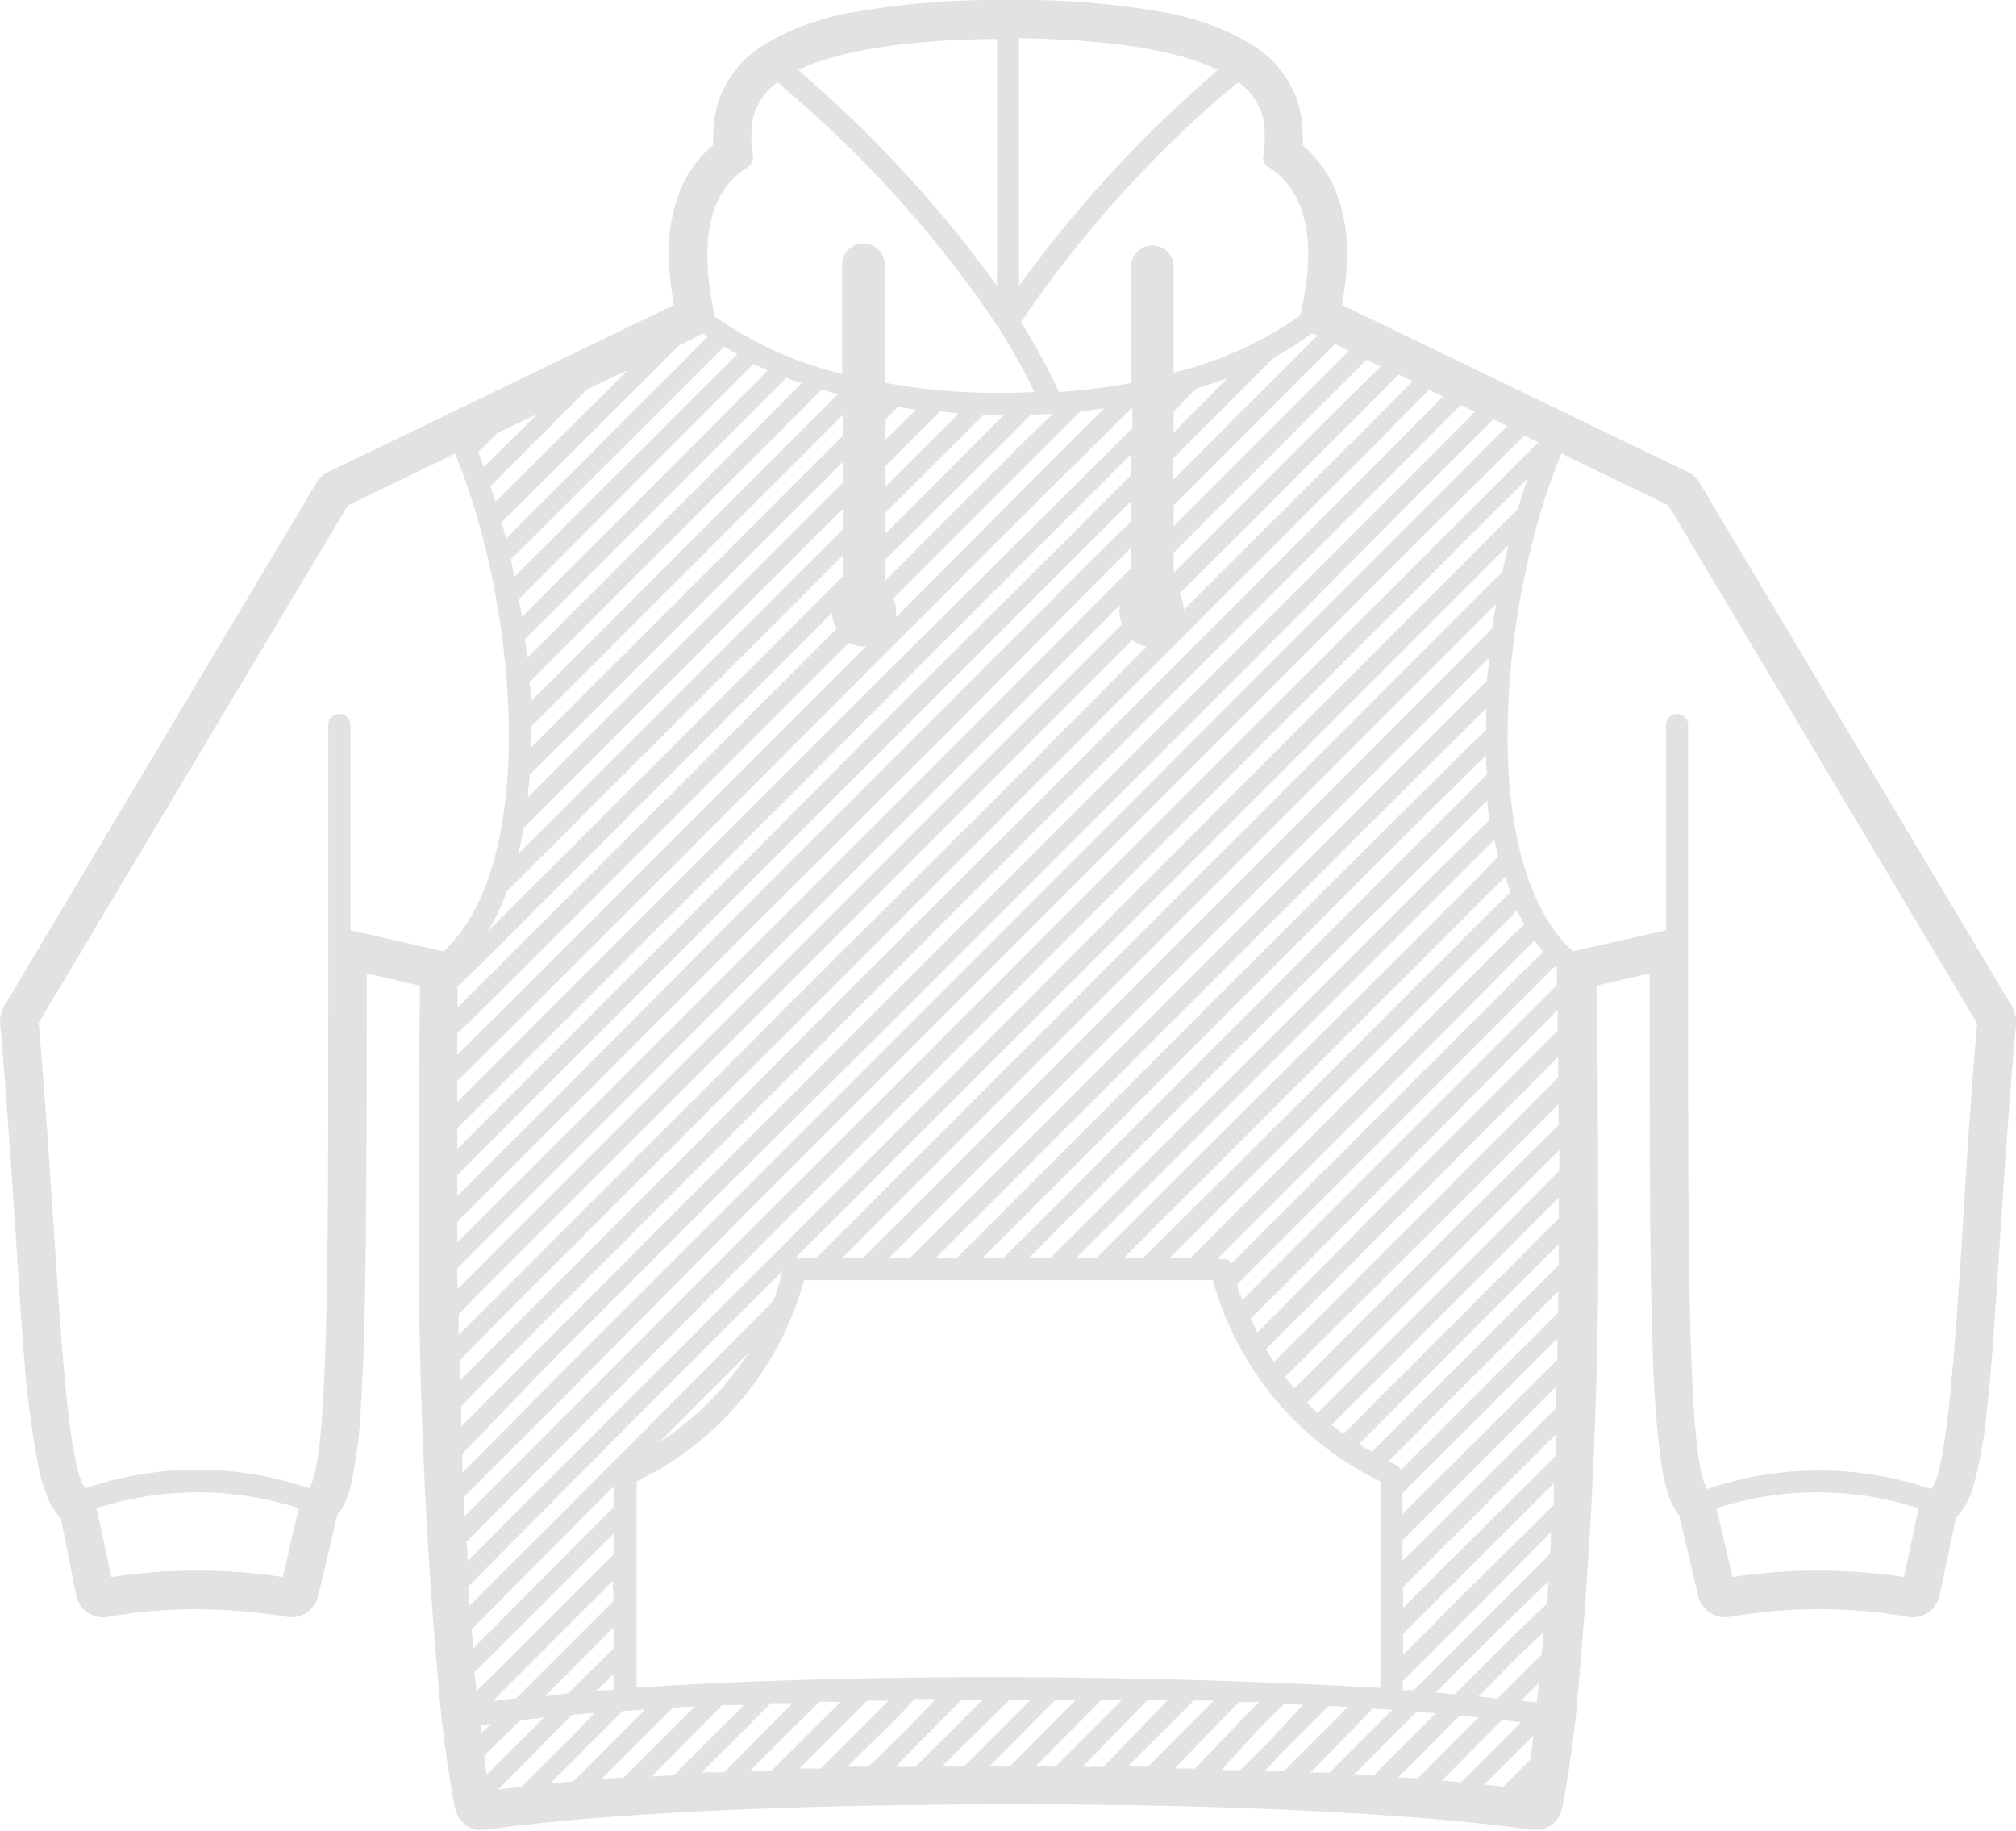
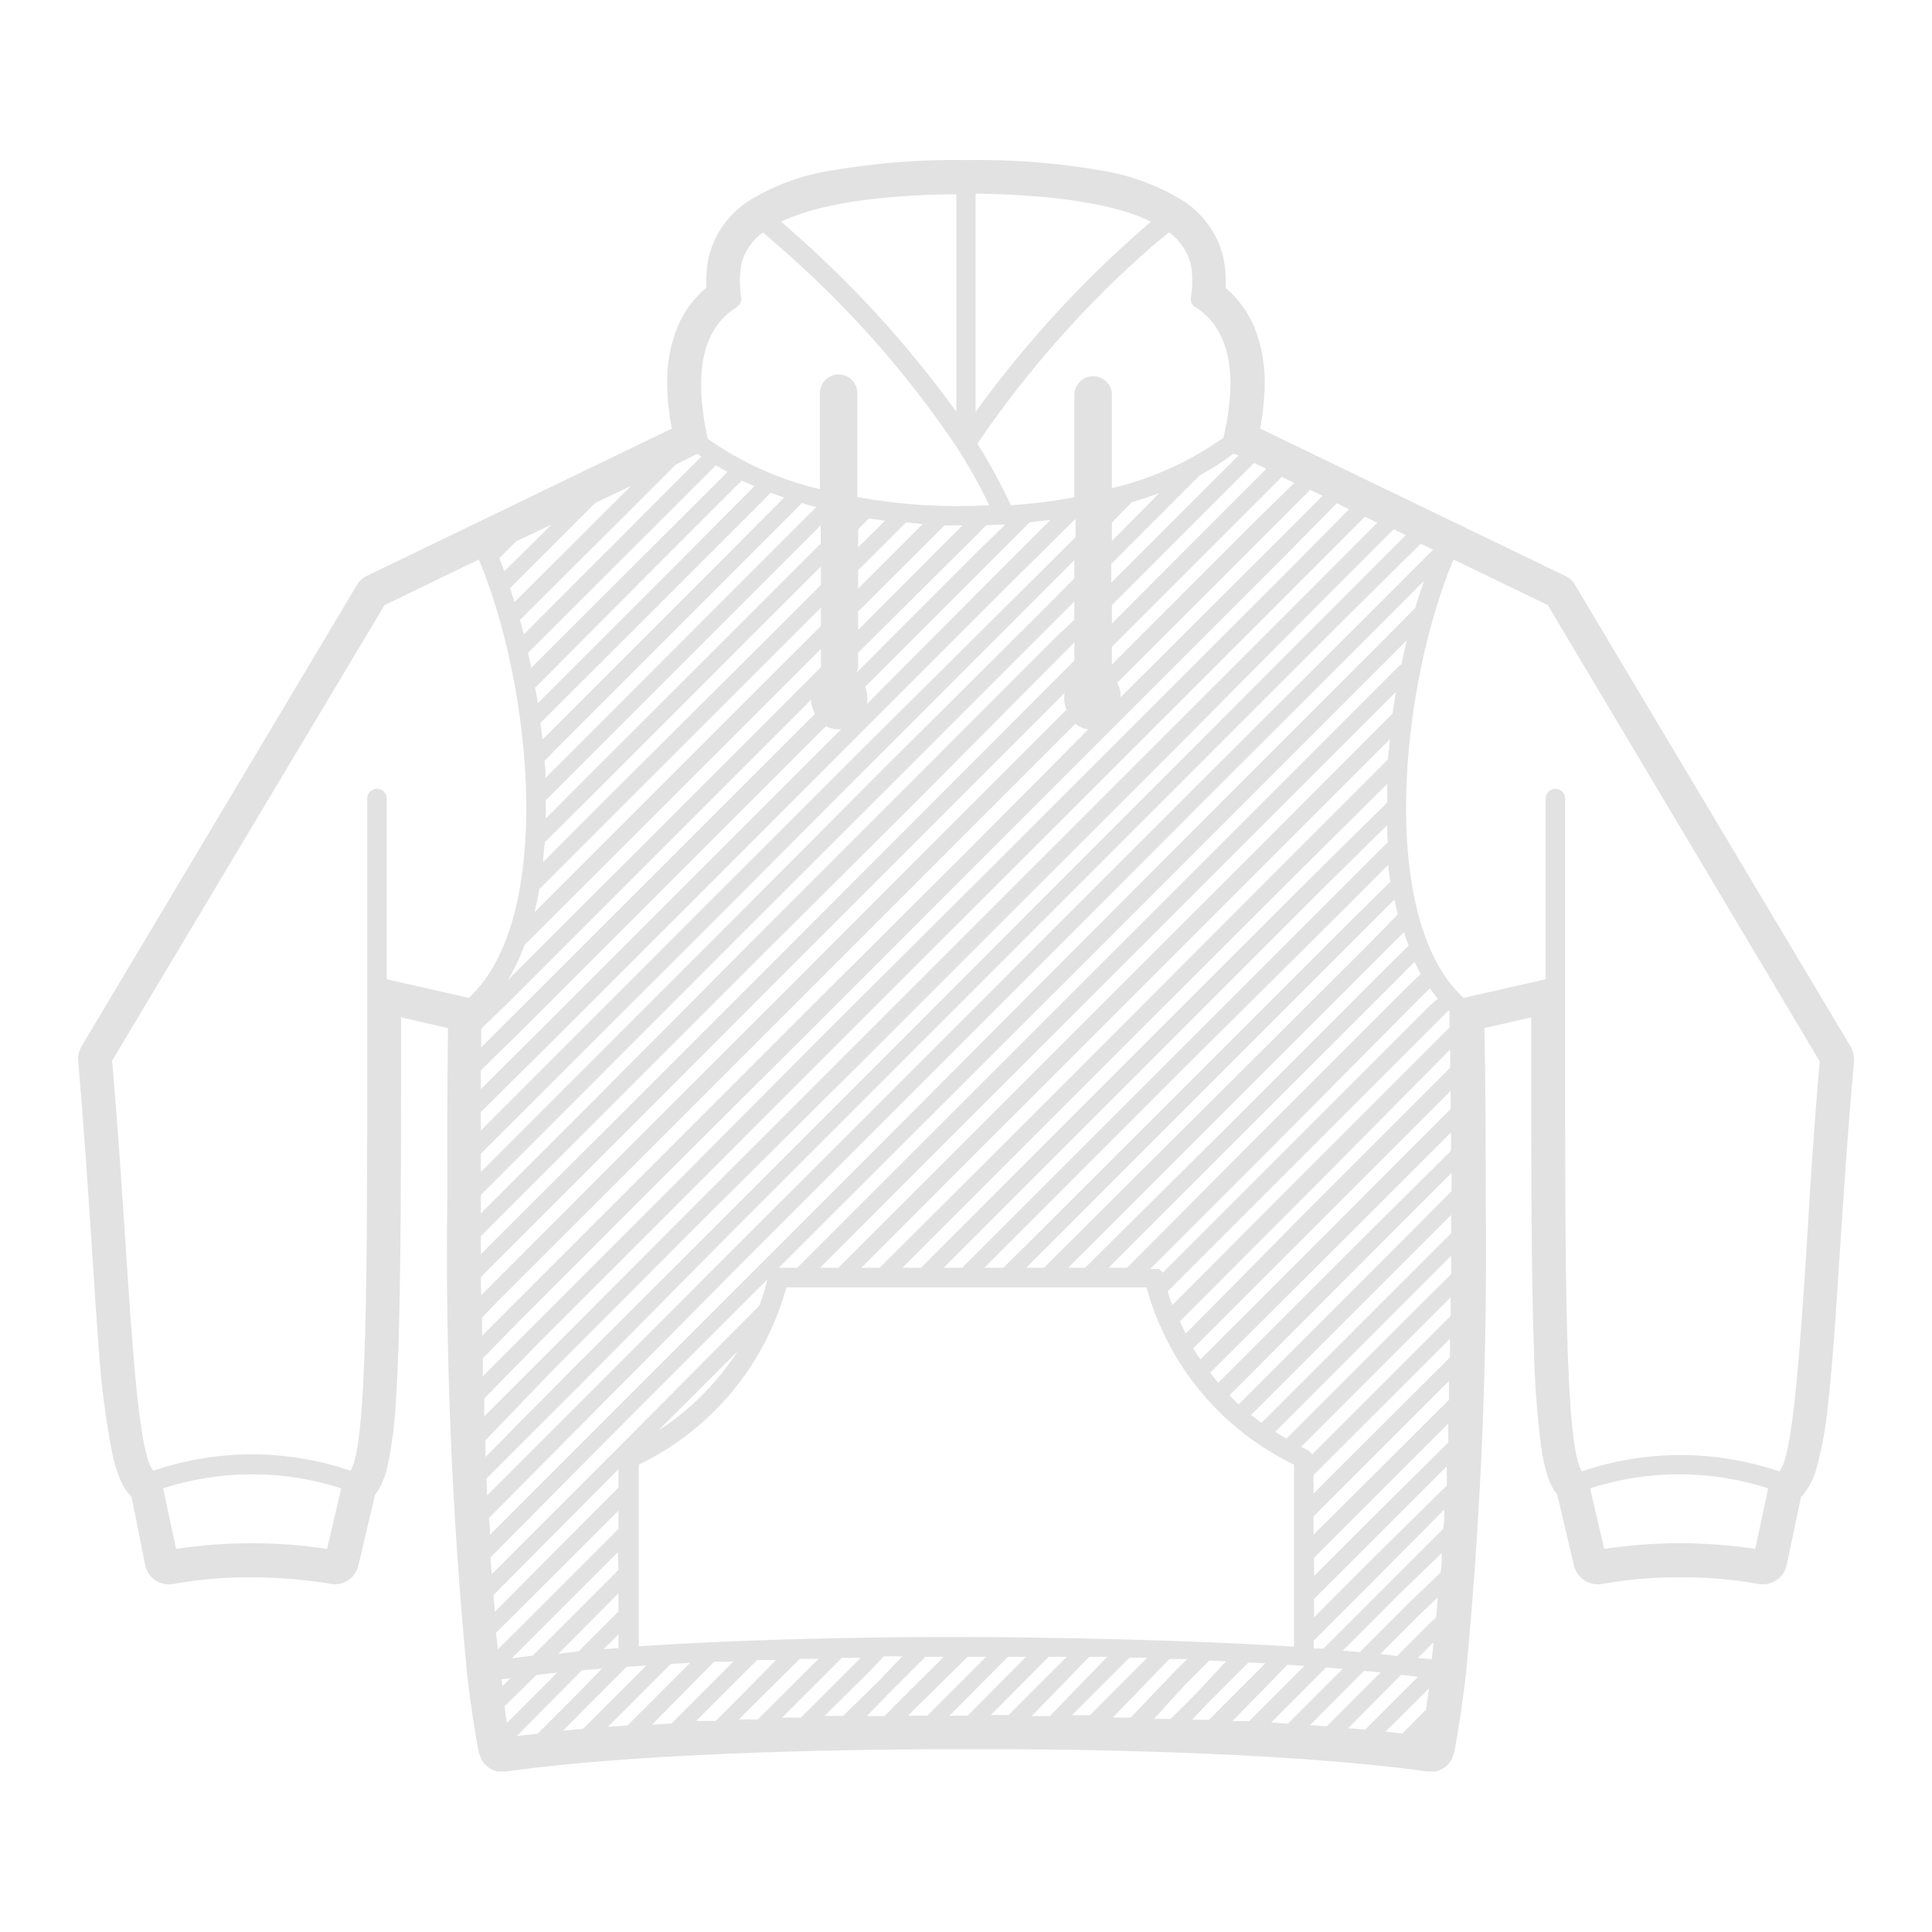
- <svg xmlns="http://www.w3.org/2000/svg" viewBox="0 0 105.81 96.05">
+ <svg xmlns="http://www.w3.org/2000/svg" viewBox="-4.65 -9.535 115.11 115.11">
  <defs>
    <style>.cls-1{fill:#e2e2e2;}</style>
  </defs>
  <g id="Layer_2" data-name="Layer 2">
    <g id="Layer_5" data-name="Layer 5">
      <path class="cls-1" d="M105.61,52.82h0L89.2,25.33a1.38,1.38,0,0,0-.61-.56L70.43,16a14.47,14.47,0,0,0,.27-2.67,8.59,8.59,0,0,0-.63-3.4,6.17,6.17,0,0,0-1.69-2.3V7.24a6.54,6.54,0,0,0-.16-1.51,5.55,5.55,0,0,0-2.49-3.37A13.27,13.27,0,0,0,61,.63,43.16,43.16,0,0,0,52.91,0a43.2,43.2,0,0,0-8.07.63,13.27,13.27,0,0,0-4.76,1.73,5.55,5.55,0,0,0-2.49,3.37,6.54,6.54,0,0,0-.16,1.51c0,.12,0,.25,0,.37a6.09,6.09,0,0,0-1.7,2.3,8.59,8.59,0,0,0-.63,3.4A14.47,14.47,0,0,0,35.38,16L17.22,24.77a1.38,1.38,0,0,0-.61.56L.2,52.82a1.47,1.47,0,0,0-.19.87c.34,3.92.59,7.72.81,11.07.15,2.35.29,4.51.44,6.4A49.27,49.27,0,0,0,2,76.85a8.37,8.37,0,0,0,.57,1.9,3.34,3.34,0,0,0,.53.81l.09.09L4,83.71a1.45,1.45,0,0,0,1.68,1.13,25,25,0,0,1,4.59-.4,29.87,29.87,0,0,1,3.42.2l1,.13.31.06a1.45,1.45,0,0,0,1.7-1.08l1-4.24.17-.22a4.93,4.93,0,0,0,.58-1.52,24.67,24.67,0,0,0,.49-3.9c.29-4.39.3-11.5.31-21.34V51.08l2.79.64C22,55.27,22,58.66,22,61.8a263,263,0,0,0,1.18,28.41c.21,1.79.44,3.36.7,4.66l.08.25.12.26c.07.1.14.17.18.22l.2.18a1.75,1.75,0,0,0,.25.14l.25.09a.56.56,0,0,0,.24,0h.3c8.85-1.24,22.29-1.31,26.21-1.33h2.51c4,0,17.34.1,26.16,1.33h.24l.29,0a1.58,1.58,0,0,0,.26-.1l.23-.12a1.62,1.62,0,0,0,.22-.2l.17-.21a.54.54,0,0,0,.1-.22l.1-.28c.26-1.31.49-2.88.7-4.67a263.07,263.07,0,0,0,1.18-28.4c0-3.16,0-6.55-.08-10.09l2.79-.64v1.43c0,7.76,0,13.89.16,18.26a55,55,0,0,0,.43,5.88,10.58,10.58,0,0,0,.42,1.87,4,4,0,0,0,.38.78l.16.21,1,4.24a1.46,1.46,0,0,0,1.71,1.08,26.22,26.22,0,0,1,4.69-.39,25,25,0,0,1,4.59.4,1.45,1.45,0,0,0,1.68-1.13l.86-4.06.1-.1a4.14,4.14,0,0,0,.81-1.57,22.08,22.08,0,0,0,.7-3.88c.28-2.46.48-5.66.72-9.36.22-3.34.47-7.13.82-11A1.55,1.55,0,0,0,105.61,52.82ZM103,64.63c-.41,6.26-.83,12.71-1.65,13.5a18.22,18.22,0,0,0-11.75,0c-1-1.53-1-11.7-1-25.58V49.27c0-3.45,0-7.19,0-11.24a.58.58,0,0,0-.58-.57h0a.58.58,0,0,0-.58.58q0,5.79,0,10.77l-4.89,1.11c-5.13-4.72-3.79-18.5-.6-26.12l5.62,2.72L103.77,53.7C103.43,57.58,103.19,61.32,103,64.63ZM90.09,79.14a17.27,17.27,0,0,1,10.61,0l-.77,3.61a30,30,0,0,0-9,0ZM18.39,48.81q0-5,0-10.77a.58.58,0,0,0-.58-.58h0a.58.58,0,0,0-.58.57c0,4,0,7.79,0,11.24v3.22c0,13.91,0,24.09-1,25.6a18.18,18.18,0,0,0-11.74,0c-.84-.85-1.25-7.27-1.66-13.5-.22-3.31-.46-7-.8-10.93L18.26,26.52l5.62-2.72c3.19,7.62,4.53,21.4-.6,26.12ZM14.84,82.75a30.07,30.07,0,0,0-9,0l-.77-3.61a17.27,17.27,0,0,1,10.61,0Zm24.41-74a.58.58,0,0,0,.27-.55,5.76,5.76,0,0,1,0-2,3.33,3.33,0,0,1,1.29-1.89l.94.82a60.61,60.61,0,0,1,10.62,12,32.34,32.34,0,0,1,1.92,3.44,35.69,35.69,0,0,1-3.72,0,33.74,33.74,0,0,1-4.14-.49V14a1.12,1.12,0,1,0-2.23,0v5.61a19.13,19.13,0,0,1-6.68-3C36.65,12.66,37.21,10,39.25,8.77Zm27.31,0c2,1.27,2.6,3.89,1.68,7.8a19.16,19.16,0,0,1-6.64,3V14a1.12,1.12,0,1,0-2.24,0v6.1a34.23,34.23,0,0,1-3.78.47,31.74,31.74,0,0,0-2-3.67A61.78,61.78,0,0,1,64,5.13L65,4.31a3.43,3.43,0,0,1,1.3,1.89,6,6,0,0,1,0,2A.58.58,0,0,0,66.56,8.77Zm12.34,85-1-.11,2.59-2.58c-.06.44-.12.86-.18,1.27ZM24,61.66l6.44-6.44,9.14-9.15,9.15-9.14,9.14-9.14,1.49-1.49v1.09l-1,.94-9.14,9.15-9.14,9.14L31,55.76l-7,7ZM69.15,17.6l-1.59,1.59-6,6V24.06l5.28-5.28a15.45,15.45,0,0,0,2-1.28ZM61.93,31.19l0-.06,8.81-8.8,2.67-2.68.74.36-2.87,2.87L62.12,32A1.6,1.6,0,0,0,61.93,31.19ZM70,21.65,61.6,30.06V29l7.87-7.87,2.25-2.25.74.36Zm-1.22-1.23L61.6,27.61V26.52l6.64-6.65,1.83-1.82.73.35ZM34.53,22.74,27,30.26c-.06-.3-.12-.6-.19-.9L34,22.19l4-4c.22.14.47.26.7.39Zm.69.68,4.32-4.32.76.33L35.76,24l-8.38,8.38c0-.32-.1-.63-.15-.94ZM27.55,33.54l8.9-8.89,4.82-4.82.8.28L37,25.2l-9.14,9.14-.19.18C27.63,34.2,27.59,33.87,27.55,33.54Zm1,1.48,9.14-9.14,5.44-5.44c.28.09.56.16.85.24l-5.74,5.74-9.14,9.15-1.25,1.24c0-.34,0-.69-.06-1ZM52.27,22.19,46.48,28v-1.1l5.14-5.13,1.07,0Zm-5.79,3.34V24.44l2.84-2.84c.33,0,.66.07,1,.09Zm0-2.46V22l.65-.65.95.14ZM29.76,36.25l9.14-9.14,5.35-5.35v1.09l-4.8,4.8L30.3,36.79l-2.43,2.44c0-.36,0-.73,0-1.09ZM31,37.48l9.14-9.15,4.12-4.11v1.09l-3.57,3.57L31.53,38l-3.82,3.83c0-.39.07-.79.1-1.19Zm1.22,1.22,9.15-9.14,2.89-2.89v1.09L41.9,30.11l-9.14,9.14L27.2,44.81c.11-.45.2-.9.28-1.37Zm1.23,1.23,9.15-9.14,1.66-1.66v1.09l-1.12,1.12L34,40.48l-8.4,8.39a12,12,0,0,0,1-2.1ZM53,22.88l1.11-1.12,1.14-.05L53.5,23.42l-7.1,7.11.08-.27v-.91ZM46.9,31.39l7.28-7.29,2.53-2.52,1.23-.14-3.21,3.21L47,32.41A1.86,1.86,0,0,0,46.9,31.39Zm15.88-11c.56-.17,1.11-.35,1.64-.55L61.6,22.7V21.6ZM36.89,17.5l.25.17-3.83,3.84-6.75,6.75c-.08-.29-.15-.58-.23-.86L32.76,21l2.85-2.85Zm-4.81,2.78L26,26.34c-.08-.28-.17-.56-.26-.83l5.09-5.09,2.12-1ZM25.4,24.5q-.15-.41-.3-.78l1-1,2.11-1Zm.13,25.8,9.14-9.14,9-9a1.82,1.82,0,0,0,.22.8l0,.05-8.72,8.72-9.15,9.14-2,2c0-.36,0-.74,0-1.11Zm1.23,1.23,9.14-9.14,8.66-8.66a1.53,1.53,0,0,0,.91.18l-9,9L27.3,52.08,24,55.35c0-.37,0-.73,0-1.11ZM28,52.76l9.15-9.14,9.14-9.15,9.14-9.14,4-3.95v1.09L56,25.88,46.82,35l-9.15,9.14-9.14,9.15L24,57.82c0-.36,0-.72,0-1.1ZM29.21,54l9.15-9.14L47.5,35.7l9.14-9.14,2.72-2.72v1.09l-2.17,2.18L48,36.25,38.9,45.39l-9.14,9.14L24,60.29V59.2Zm2.46,2.45,9.14-9.14L50,38.16,59.1,29l.26-.27v1.09L50.5,38.7l-9.14,9.15L32.21,57,24,65.19c0-.35,0-.72,0-1.08ZM24,66.55l8.88-8.88L42,48.53l9.14-9.14,7.64-7.64a1.86,1.86,0,0,0,.11,1l-7.2,7.2-9.14,9.15-9.15,9.14L24.3,67.36l-.27.27C24,67.27,24,66.91,24,66.55ZM25,68l9.15-9.14,9.14-9.14,9.14-9.14,7-7a1.36,1.36,0,0,0,.76.34L53,41.16,43.81,50.3l-9.14,9.15-9.14,9.14-1.46,1.46c0-.35,0-.71,0-1.08Zm1.23,1.23,9.14-9.14L44.5,51l9.14-9.15,9.14-9.14,9.14-9.14L75,20.45l.73.36L72.47,24.1l-9.14,9.15-9.15,9.14L45,51.53,35.9,60.67l-9.14,9.15-2.64,2.64,0-1.07Zm1.23,1.23,9.14-9.14,9.14-9.15,9.15-9.14L64,33.93l9.14-9.14,3.53-3.54.74.36L73.7,25.33l-9.14,9.14-9.15,9.15-9.14,9.14L37.13,61.9,28,71.05l-3.8,3.8,0-1.06Zm1.23,1.23,9.14-9.15L47,53.44l9.14-9.14,9.15-9.14L74.38,26l4-4,.73.35-4.14,4.15L65.78,35.7l-9.14,9.15L47.5,54l-9.14,9.14-9.15,9.14-4.94,5c0-.35,0-.7,0-1ZM29.9,73,39,63.81l9.14-9.14,9.14-9.14,9.15-9.15,9.14-9.14L80,22.86l.74.35-4.58,4.58L67,36.93l-9.14,9.14-9.14,9.15-9.15,9.14L30.44,73.5l-6.07,6.07c0-.34,0-.69-.05-1Zm1.22,1.22L40.27,65l9.14-9.14,9.14-9.14,9.14-9.15,9.15-9.14,3.35-3.35c-.18.52-.36,1.06-.52,1.61L77.38,29l-9.14,9.14L59.1,47.3,50,56.44l-9.14,9.15-9.14,9.14-7.18,7.18c0-.34,0-.68-.06-1Zm41.33,3.55V88.57C63.08,88,53,88,52.93,88h0c-.1,0-10.15-.07-19.52.55V77.73a16.57,16.57,0,0,0,8.79-10.56H63.66A16.57,16.57,0,0,0,72.45,77.73ZM32.2,85.39v1.09l-2.37,2.37L28.62,89Zm0,2.45v.82l-.88.06Zm2.23-12,4.86-4.86A15.78,15.78,0,0,1,34.43,75.79ZM32.2,84l-4.76,4.76-.35.35-1.24.15,1-1,5.31-5.31ZM64.93,67.4l7.13-7.13,9.14-9.15.45-.45.06.07c0,.32,0,.63,0,.95l-9.12,9.12L65.2,68.22C65.1,68,65,67.68,64.93,67.4Zm15.59-17-9.14,9.14-6.76,6.76,0,0-.06-.1-.08-.07-.1-.06-.09,0-.12,0h-.29l7-7L80,49.89l.54-.54c.15.21.31.42.47.62Zm-1.23-1.23-9.14,9.14L62.5,66H61.4l8.2-8.2,9.15-9.14.88-.89c.12.25.24.49.37.73ZM78.06,48l-9.14,9.15L60,66H59l.28-.29,9.15-9.14,9.14-9.14L79,46c.08.28.18.55.28.81Zm-1.22-1.22L67.69,55.9,58.55,65l-1,1H56.49L58,64.5l9.14-9.15,9.14-9.14,2.15-2.15c.07.3.13.6.2.89Zm-1.23-1.23-9.14,9.14-9.15,9.14L55.13,66H54l2.74-2.74,9.14-9.15L75.06,45l3-3c0,.33.08.65.13,1ZM74.38,44.3l-9.14,9.14-9.15,9.14L52.67,66H51.58l4-4,9.14-9.14,9.14-9.15L78,39.63c0,.35,0,.7.05,1Zm-1.23-1.23L64,52.21l-9.14,9.15L50.22,66h-1.1l5.2-5.2,9.14-9.14,9.15-9.14L78,37.17c0,.37,0,.74,0,1.11Zm-1.23-1.23L62.78,51l-9.14,9.14L47.76,66H46.67l6.42-6.43,9.15-9.14,9.14-9.14,6.77-6.77c0,.4-.08.8-.11,1.2ZM70.7,40.62l-9.15,9.14L52.41,58.9,45.3,66H44.21l7.65-7.66L61,49.21l9.14-9.14,8.38-8.38c-.07.43-.14.86-.2,1.29Zm7.91-10.38-9.14,9.15-9.15,9.14-9.14,9.14L42.85,66h-1.1l8.89-8.88L59.78,48l9.14-9.14,9.14-9.14,1.11-1.11c-.11.47-.22.94-.32,1.42ZM32.35,75.41l8.73-8.73a14.59,14.59,0,0,1-.49,1.58L32.9,76l-8.26,8.26c0-.34-.05-.68-.07-1ZM32.2,78v1.09L25,86.33l-.16.17-.09-1Zm-6.54,9,6.54-6.53v1.09l-6,6L25,88.74c0-.32-.07-.65-.1-1Zm.1,3.45-.48.48c0-.13,0-.27-.05-.41Zm1.56-.19,1.23-.14-3,3c-.05-.31-.1-.62-.14-1Zm2,.43.7-.71,1.19-.1L29.9,91.24l-2.52,2.52-1.24.14Zm1.23,1.22,2.14-2.14h.1l1.07-.07-2.77,2.77-1,1-1.2.11Zm1.23,1.23,3.54-3.54,1.15-.06-3.73,3.73-1.18.08Zm6.12-3.67,1.14,0-3.68,3.68-1.16.07Zm2.56-.1,1.13,0L38,93,36.83,93ZM43,89.3l1.12,0-3.62,3.61-1.13,0Zm2.51-.06,1.11,0-.24.25L43.07,92.8l-1.12,0Zm1.55.91.95-1h1.1L47.63,90.7l-2.05,2-1.11,0Zm1.23,1.23,2.2-2.2h1.09l-2.75,2.74-.78.79H47Zm1.23,1.23L53,89.18h1.1l-3.51,3.51h-1.1Zm5.88-3.43h1.08L53,92.69H51.92Zm2.43,0,1.08,0-3.47,3.47H54.38Zm2.42,0,1.07,0L57.9,92.71H56.82Zm2.4.05,1.06,0-3.42,3.43-1.07,0Zm2.15.31.23-.23,1.06,0-.75.74L62.72,92.8l-1.07,0Zm1.23,1.23,1.37-1.37,1,.05L66.6,91.38l-1.5,1.5-1,0Zm1.22,1.23,2.49-2.49,1,.06-3,3-.36.36-1,0Zm4.81-2.35.9.06h.12l-3.3,3.3-1,0Zm2.29.17,1,.08-3.26,3.26-1-.07Zm2.26.2,1,.09-3.21,3.21-1-.07Zm2.22.23,1,.12-3.15,3.15-1-.09Zm1-1,.92-.93c0,.37-.07.71-.1,1Zm.76-2.12-2,2-1-.12,2.41-2.41,1-.95c0,.41-.06.81-.09,1.19Zm-1.23-1.23-3,3-1-.09,3.42-3.43L81.25,83c0,.41,0,.8-.08,1.17ZM78.2,84.69l-4,4-.58,0v-.47l4-4L81.4,80.4c0,.39,0,.78-.06,1.15ZM77,83.46l-3.36,3.37v-1.1l2.82-2.81,5.09-5.09c0,.38,0,.76,0,1.14Zm-1.23-1.23-2.13,2.14V83.28l1.59-1.59,6.41-6.41c0,.38,0,.76,0,1.13ZM74.52,81l-.91.9V80.82l.36-.36,7.71-7.71c0,.38,0,.75,0,1.12Zm-.91-1.55v-1.1l8.13-8.12c0,.37,0,.75,0,1.11Zm7.59-10-7.68,7.68v0L73.45,77l-.11-.08-.06-.05-.41-.2,7.79-7.79,1.12-1.12c0,.38,0,.75,0,1.11ZM80,68.18l-8,8c-.22-.12-.44-.26-.67-.41l8.11-8.12,2.37-2.37c0,.37,0,.74,0,1.1ZM78.75,67l-8.24,8.24-.62-.47,8.31-8.31,3.61-3.61v1.09Zm-1.23-1.23-8.37,8.37c-.18-.17-.37-.35-.55-.54L77,65.18l4.84-4.84v1.09ZM76.29,64.5l-8.35,8.35c-.17-.19-.33-.4-.49-.6L75.74,64l6.06-6.06c0,.37,0,.73,0,1.09Zm-1.23-1.23-8.19,8.19c-.15-.21-.29-.43-.43-.66l8.08-8.08,7.26-7.26c0,.36,0,.72,0,1.08ZM73.83,62,66,69.92c-.12-.23-.24-.48-.35-.73l7.69-7.7L81.75,53c0,.36,0,.72,0,1.08ZM63.92,3.67l-.67.59A65.18,65.18,0,0,0,53.48,15V2C58.32,2.08,61.82,2.63,63.92,3.67ZM52.33,15A64.73,64.73,0,0,0,42.56,4.26l-.67-.59c2.1-1,5.6-1.59,10.44-1.63Z" />
    </g>
  </g>
</svg>
